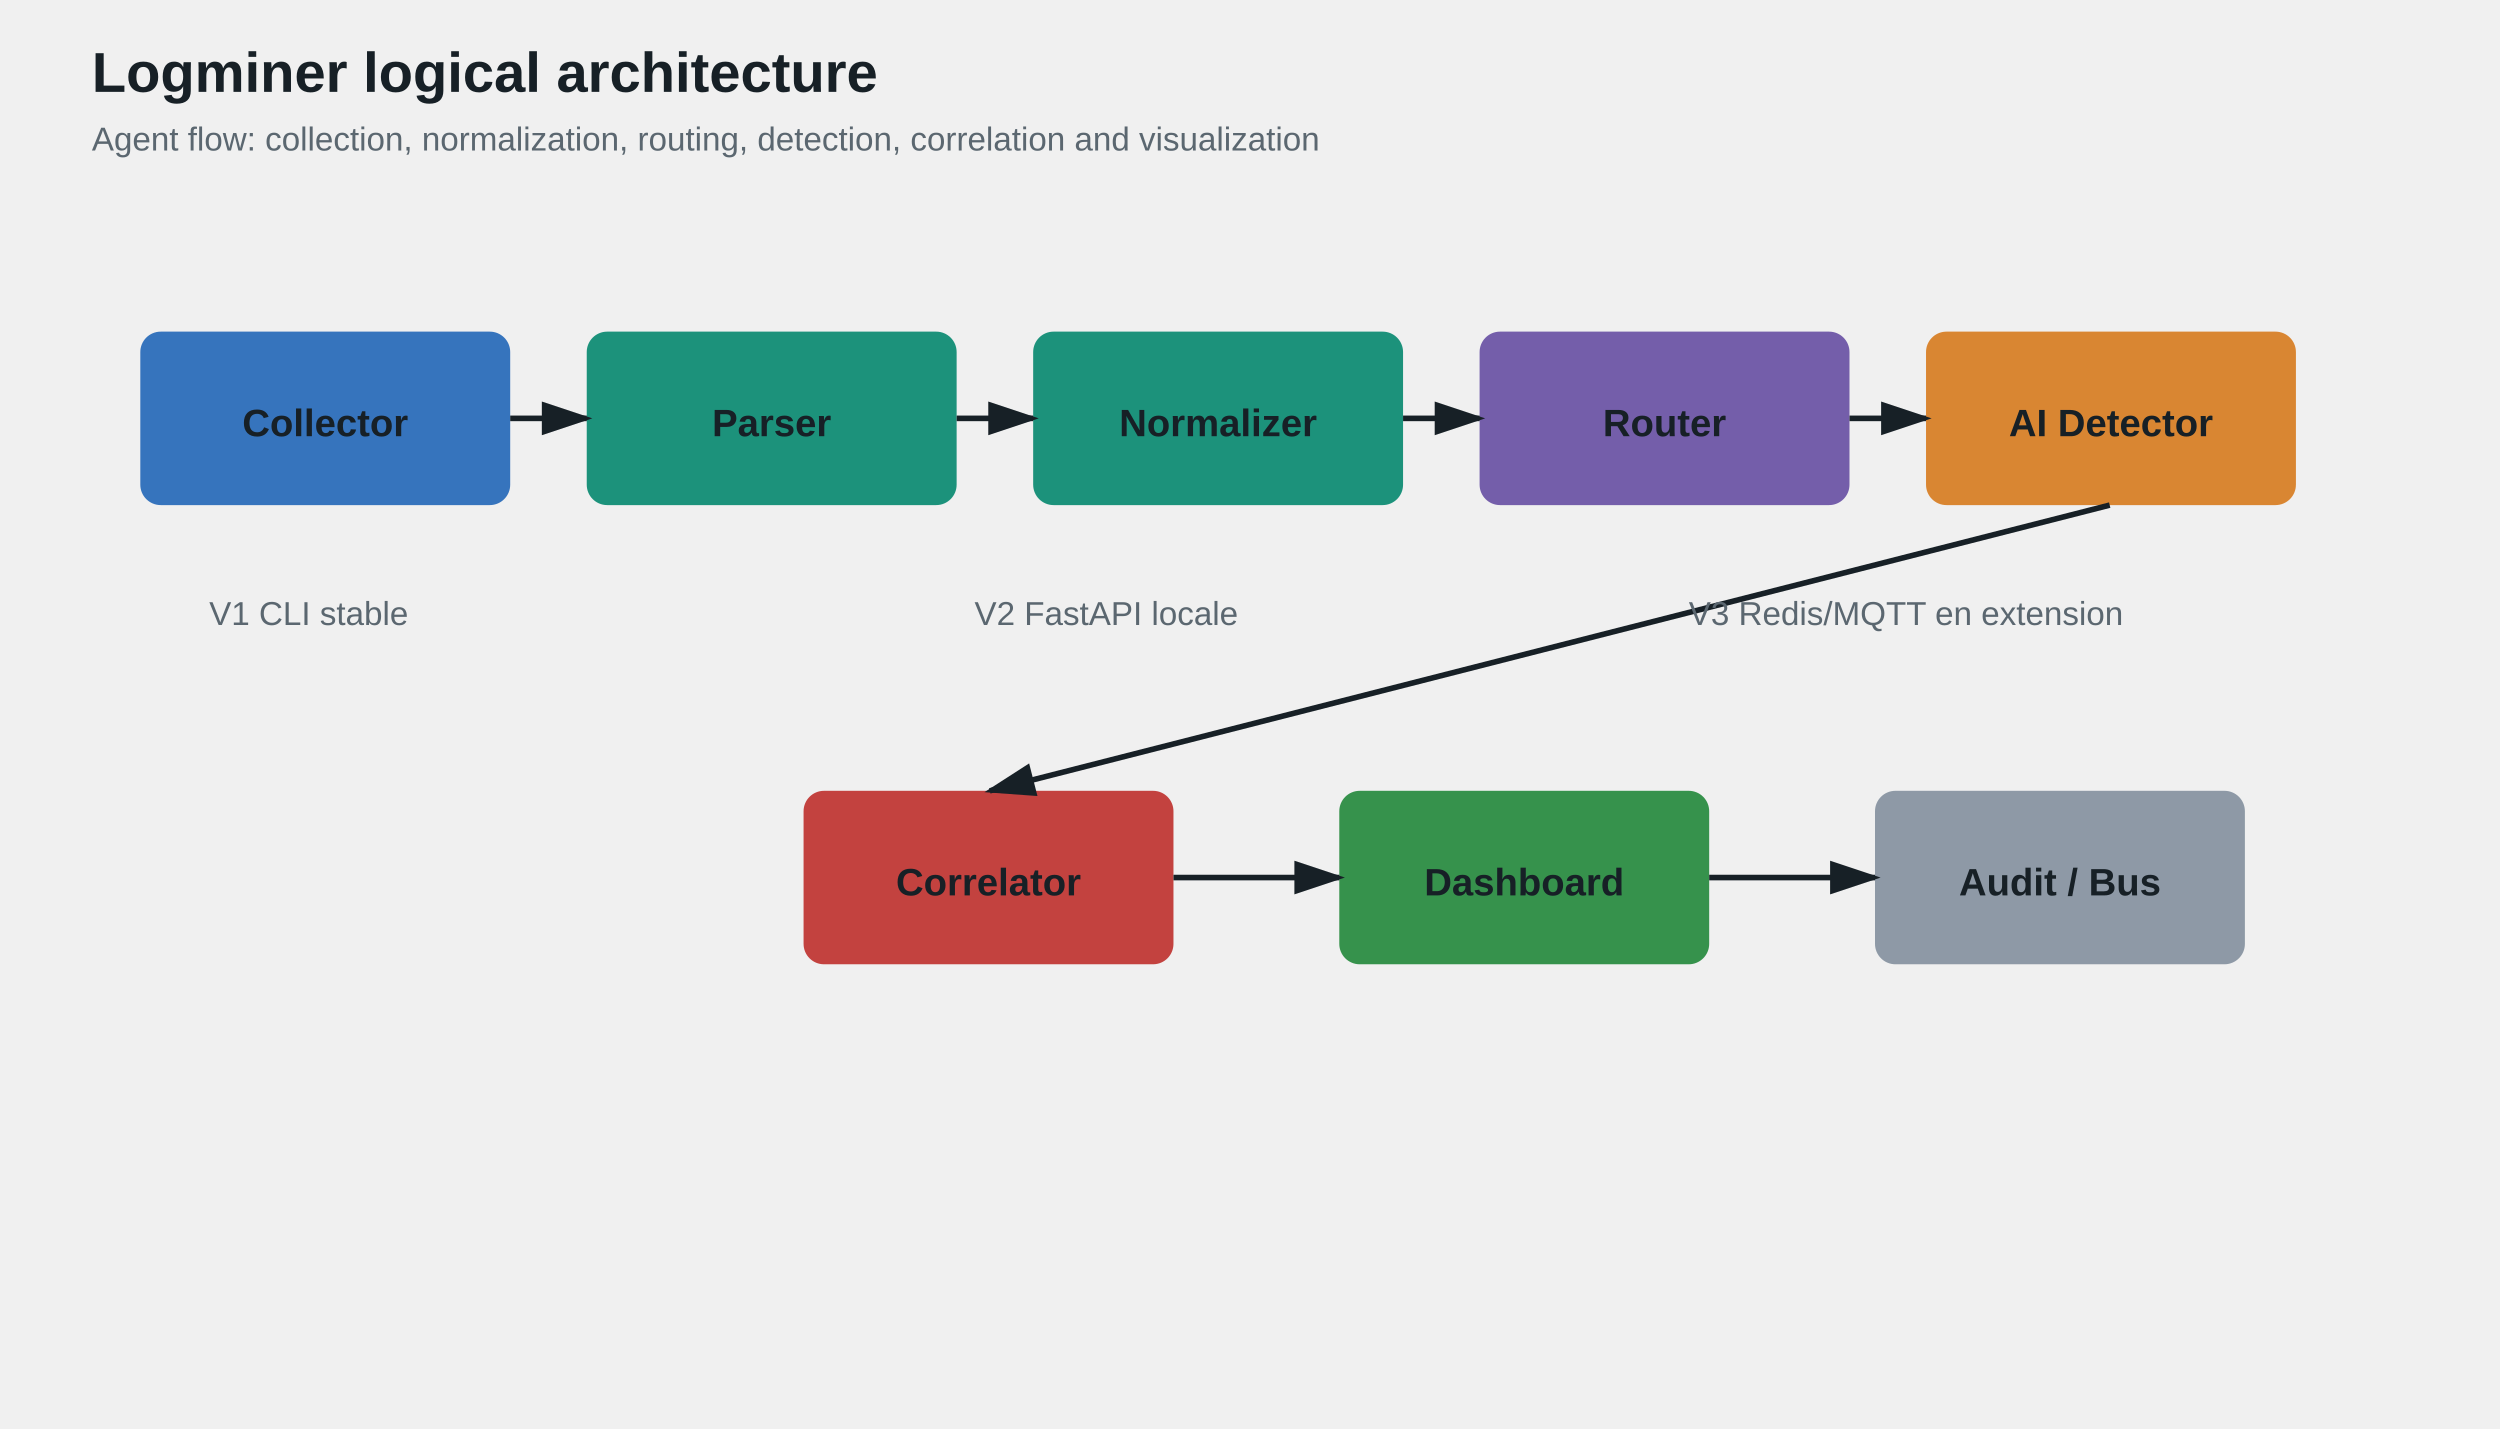
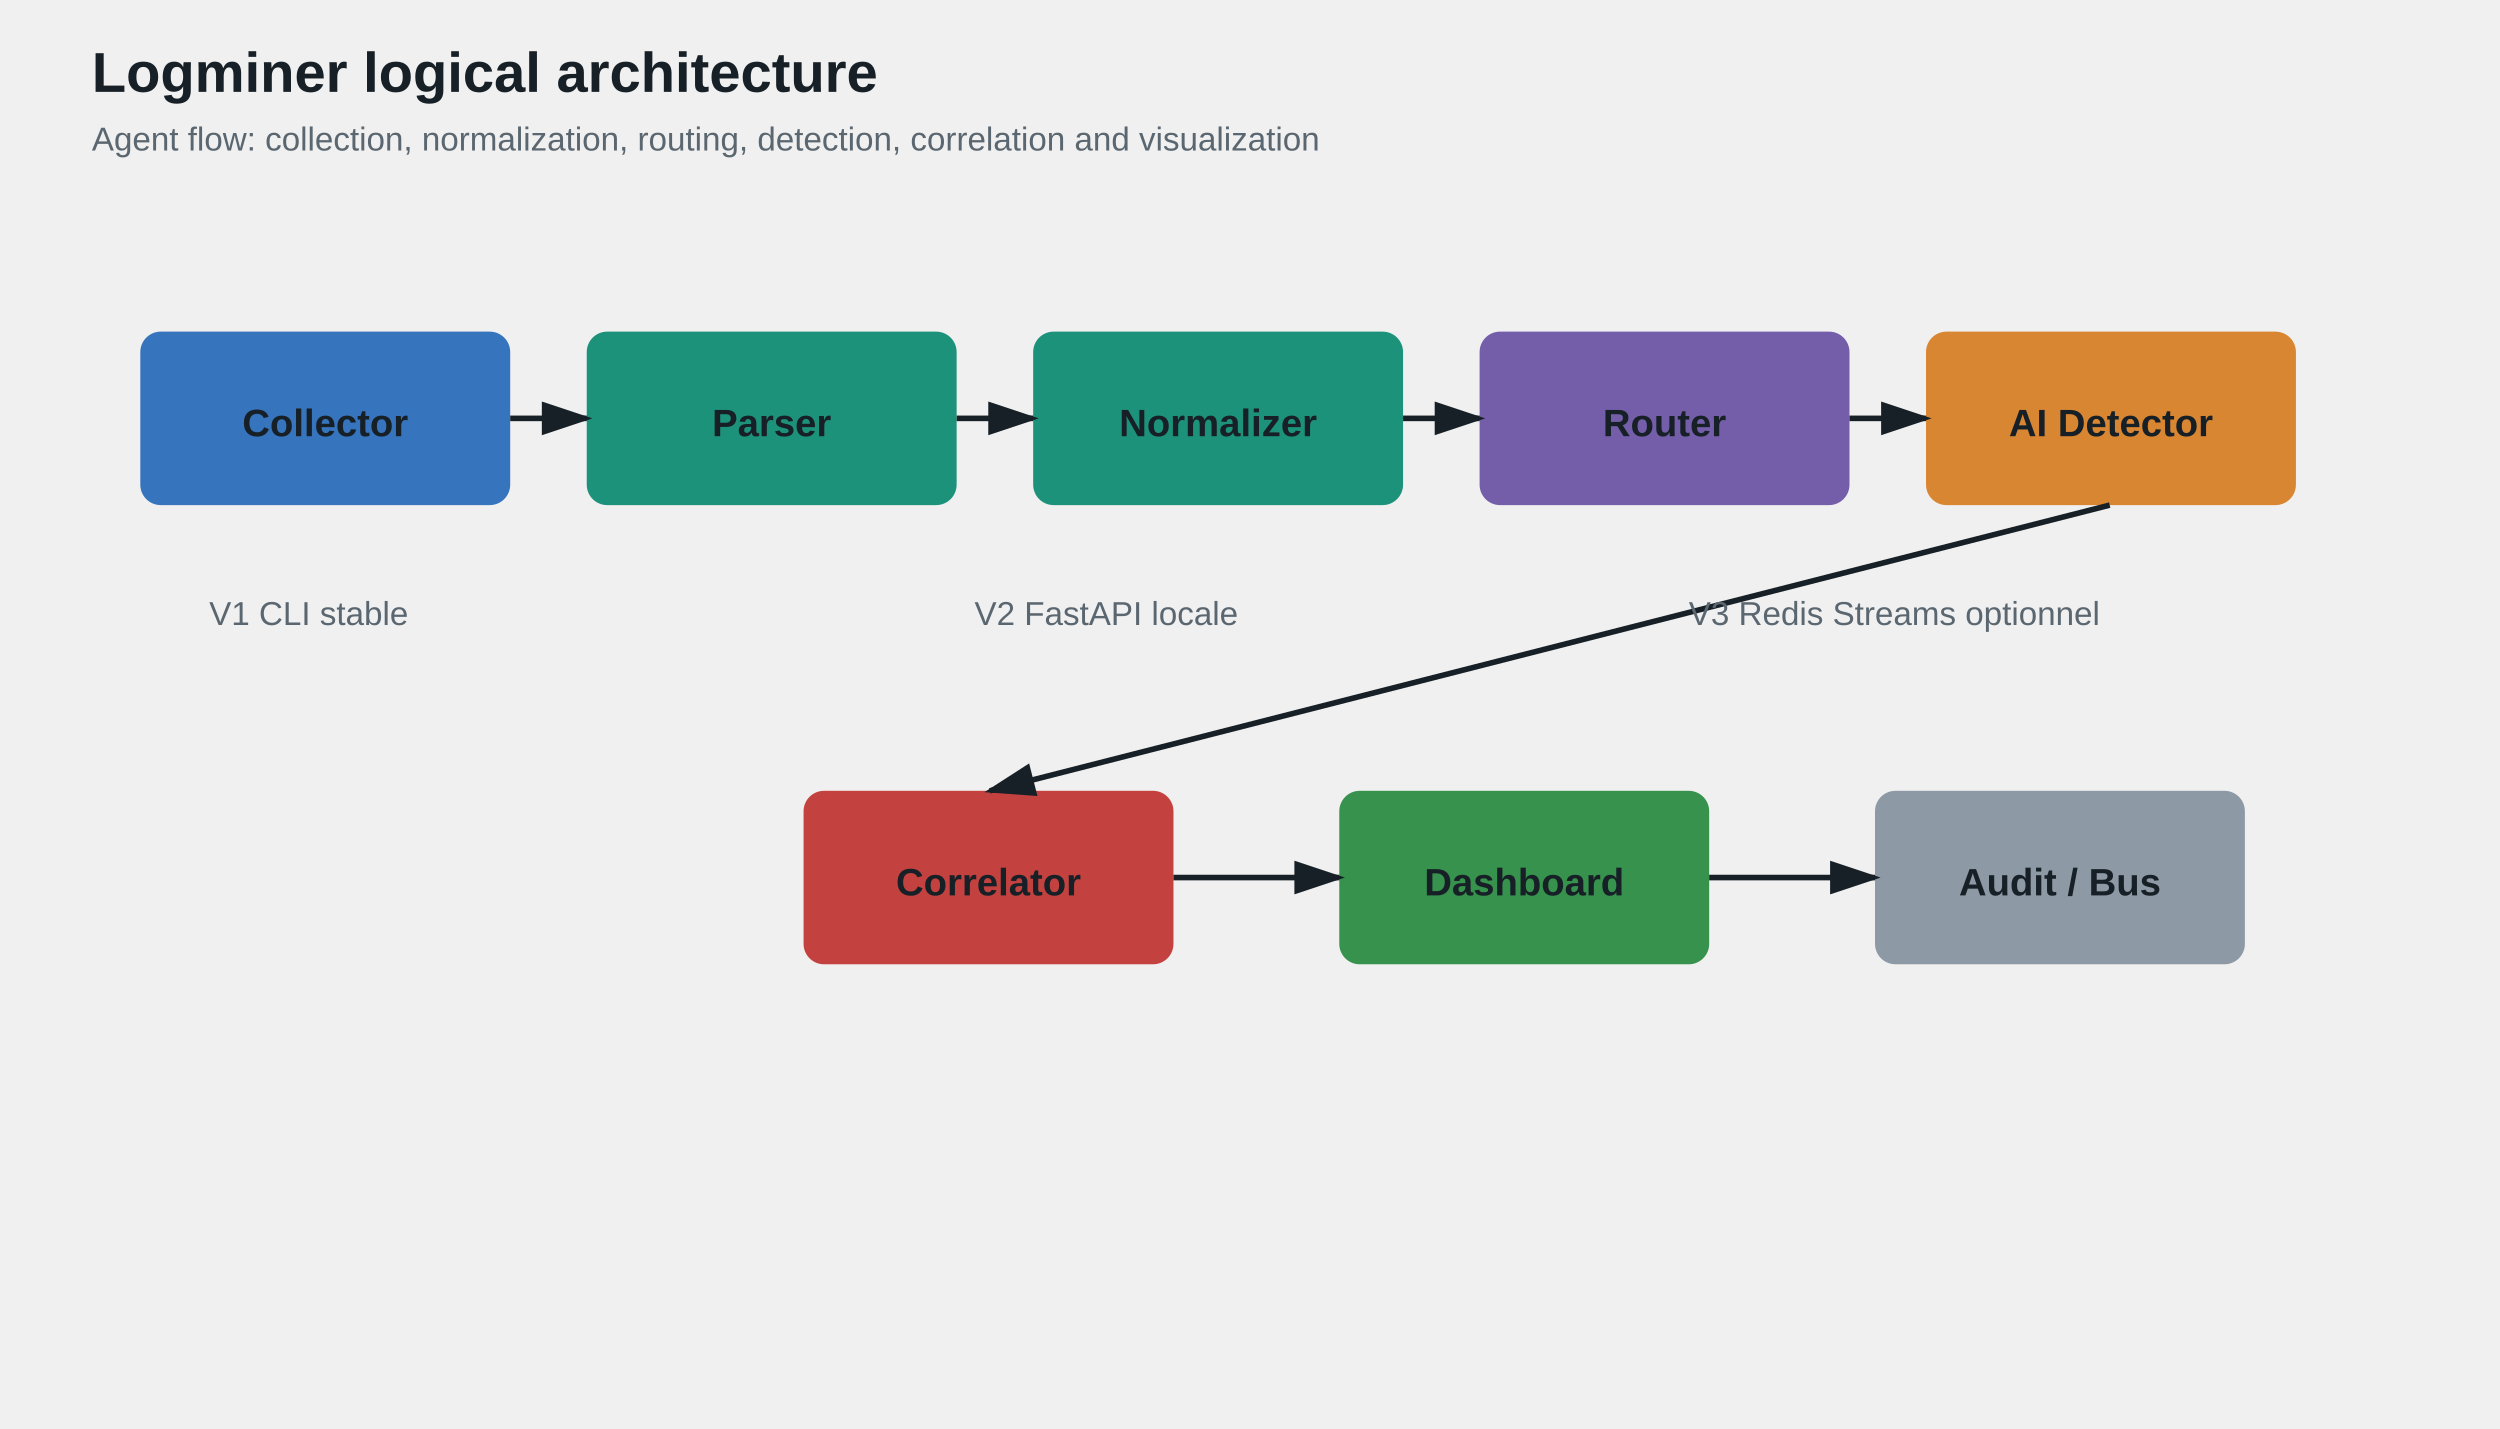
<svg xmlns="http://www.w3.org/2000/svg" width="980" height="560" viewBox="0 0 980 560" role="img">
  <style>
text{font-family:Arial,Helvetica,sans-serif;fill:#172026}
.title{font-size:22px;font-weight:700}
.subtitle{font-size:13px;fill:#5b6770}
.axis{font-size:11px;fill:#5b6770}
.label{font-size:12px}
.small{font-size:10px;fill:#5b6770}
</style>
  <text x="36" y="36" class="title">Logminer logical architecture</text>
  <text x="36" y="59" class="subtitle">Agent flow: collection, normalization, routing, detection, correlation and visualization</text>
  <rect x="55" y="130" width="145" height="68" rx="8" fill="#2f6fbb" opacity="0.96" />
  <text x="127.5" y="171" text-anchor="middle" fill="#fff" style="font-family:Arial;font-size:15px;font-weight:700">Collector</text>
  <rect x="230" y="130" width="145" height="68" rx="8" fill="#148f77" opacity="0.96" />
  <text x="302.5" y="171" text-anchor="middle" fill="#fff" style="font-family:Arial;font-size:15px;font-weight:700">Parser</text>
  <rect x="405" y="130" width="145" height="68" rx="8" fill="#148f77" opacity="0.96" />
  <text x="477.5" y="171" text-anchor="middle" fill="#fff" style="font-family:Arial;font-size:15px;font-weight:700">Normalizer</text>
  <rect x="580" y="130" width="145" height="68" rx="8" fill="#6f58a8" opacity="0.96" />
  <text x="652.5" y="171" text-anchor="middle" fill="#fff" style="font-family:Arial;font-size:15px;font-weight:700">Router</text>
  <rect x="755" y="130" width="145" height="68" rx="8" fill="#d9822b" opacity="0.96" />
  <text x="827.5" y="171" text-anchor="middle" fill="#fff" style="font-family:Arial;font-size:15px;font-weight:700">AI Detector</text>
  <rect x="315" y="310" width="145" height="68" rx="8" fill="#c23b38" opacity="0.96" />
  <text x="387.5" y="351" text-anchor="middle" fill="#fff" style="font-family:Arial;font-size:15px;font-weight:700">Correlator</text>
  <rect x="525" y="310" width="145" height="68" rx="8" fill="#2f8f46" opacity="0.96" />
  <text x="597.5" y="351" text-anchor="middle" fill="#fff" style="font-family:Arial;font-size:15px;font-weight:700">Dashboard</text>
  <rect x="735" y="310" width="145" height="68" rx="8" fill="#8a96a3" opacity="0.96" />
  <text x="807.5" y="351" text-anchor="middle" fill="#fff" style="font-family:Arial;font-size:15px;font-weight:700">Audit / Bus</text>
  <defs>
    <marker id="arrow" markerWidth="10" markerHeight="10" refX="8" refY="3" orient="auto">
      <path d="M0,0 L0,6 L9,3 z" fill="#172026" />
    </marker>
  </defs>
  <line x1="200" y1="164" x2="230" y2="164" stroke="#172026" stroke-width="2.2" marker-end="url(#arrow)" />
  <line x1="375" y1="164" x2="405" y2="164" stroke="#172026" stroke-width="2.2" marker-end="url(#arrow)" />
  <line x1="550" y1="164" x2="580" y2="164" stroke="#172026" stroke-width="2.2" marker-end="url(#arrow)" />
  <line x1="725" y1="164" x2="755" y2="164" stroke="#172026" stroke-width="2.2" marker-end="url(#arrow)" />
  <line x1="827" y1="198" x2="388" y2="310" stroke="#172026" stroke-width="2.2" marker-end="url(#arrow)" />
  <line x1="460" y1="344" x2="525" y2="344" stroke="#172026" stroke-width="2.2" marker-end="url(#arrow)" />
  <line x1="670" y1="344" x2="735" y2="344" stroke="#172026" stroke-width="2.2" marker-end="url(#arrow)" />
  <text x="82" y="245" class="subtitle">V1 CLI stable</text>
  <text x="382" y="245" class="subtitle">V2 FastAPI locale</text>
-   <text x="662" y="245" class="subtitle">V3 Redis/MQTT en extension</text>
+   <text x="662" y="245" class="subtitle">V3 Redis Streams optionnel</text>
</svg>
